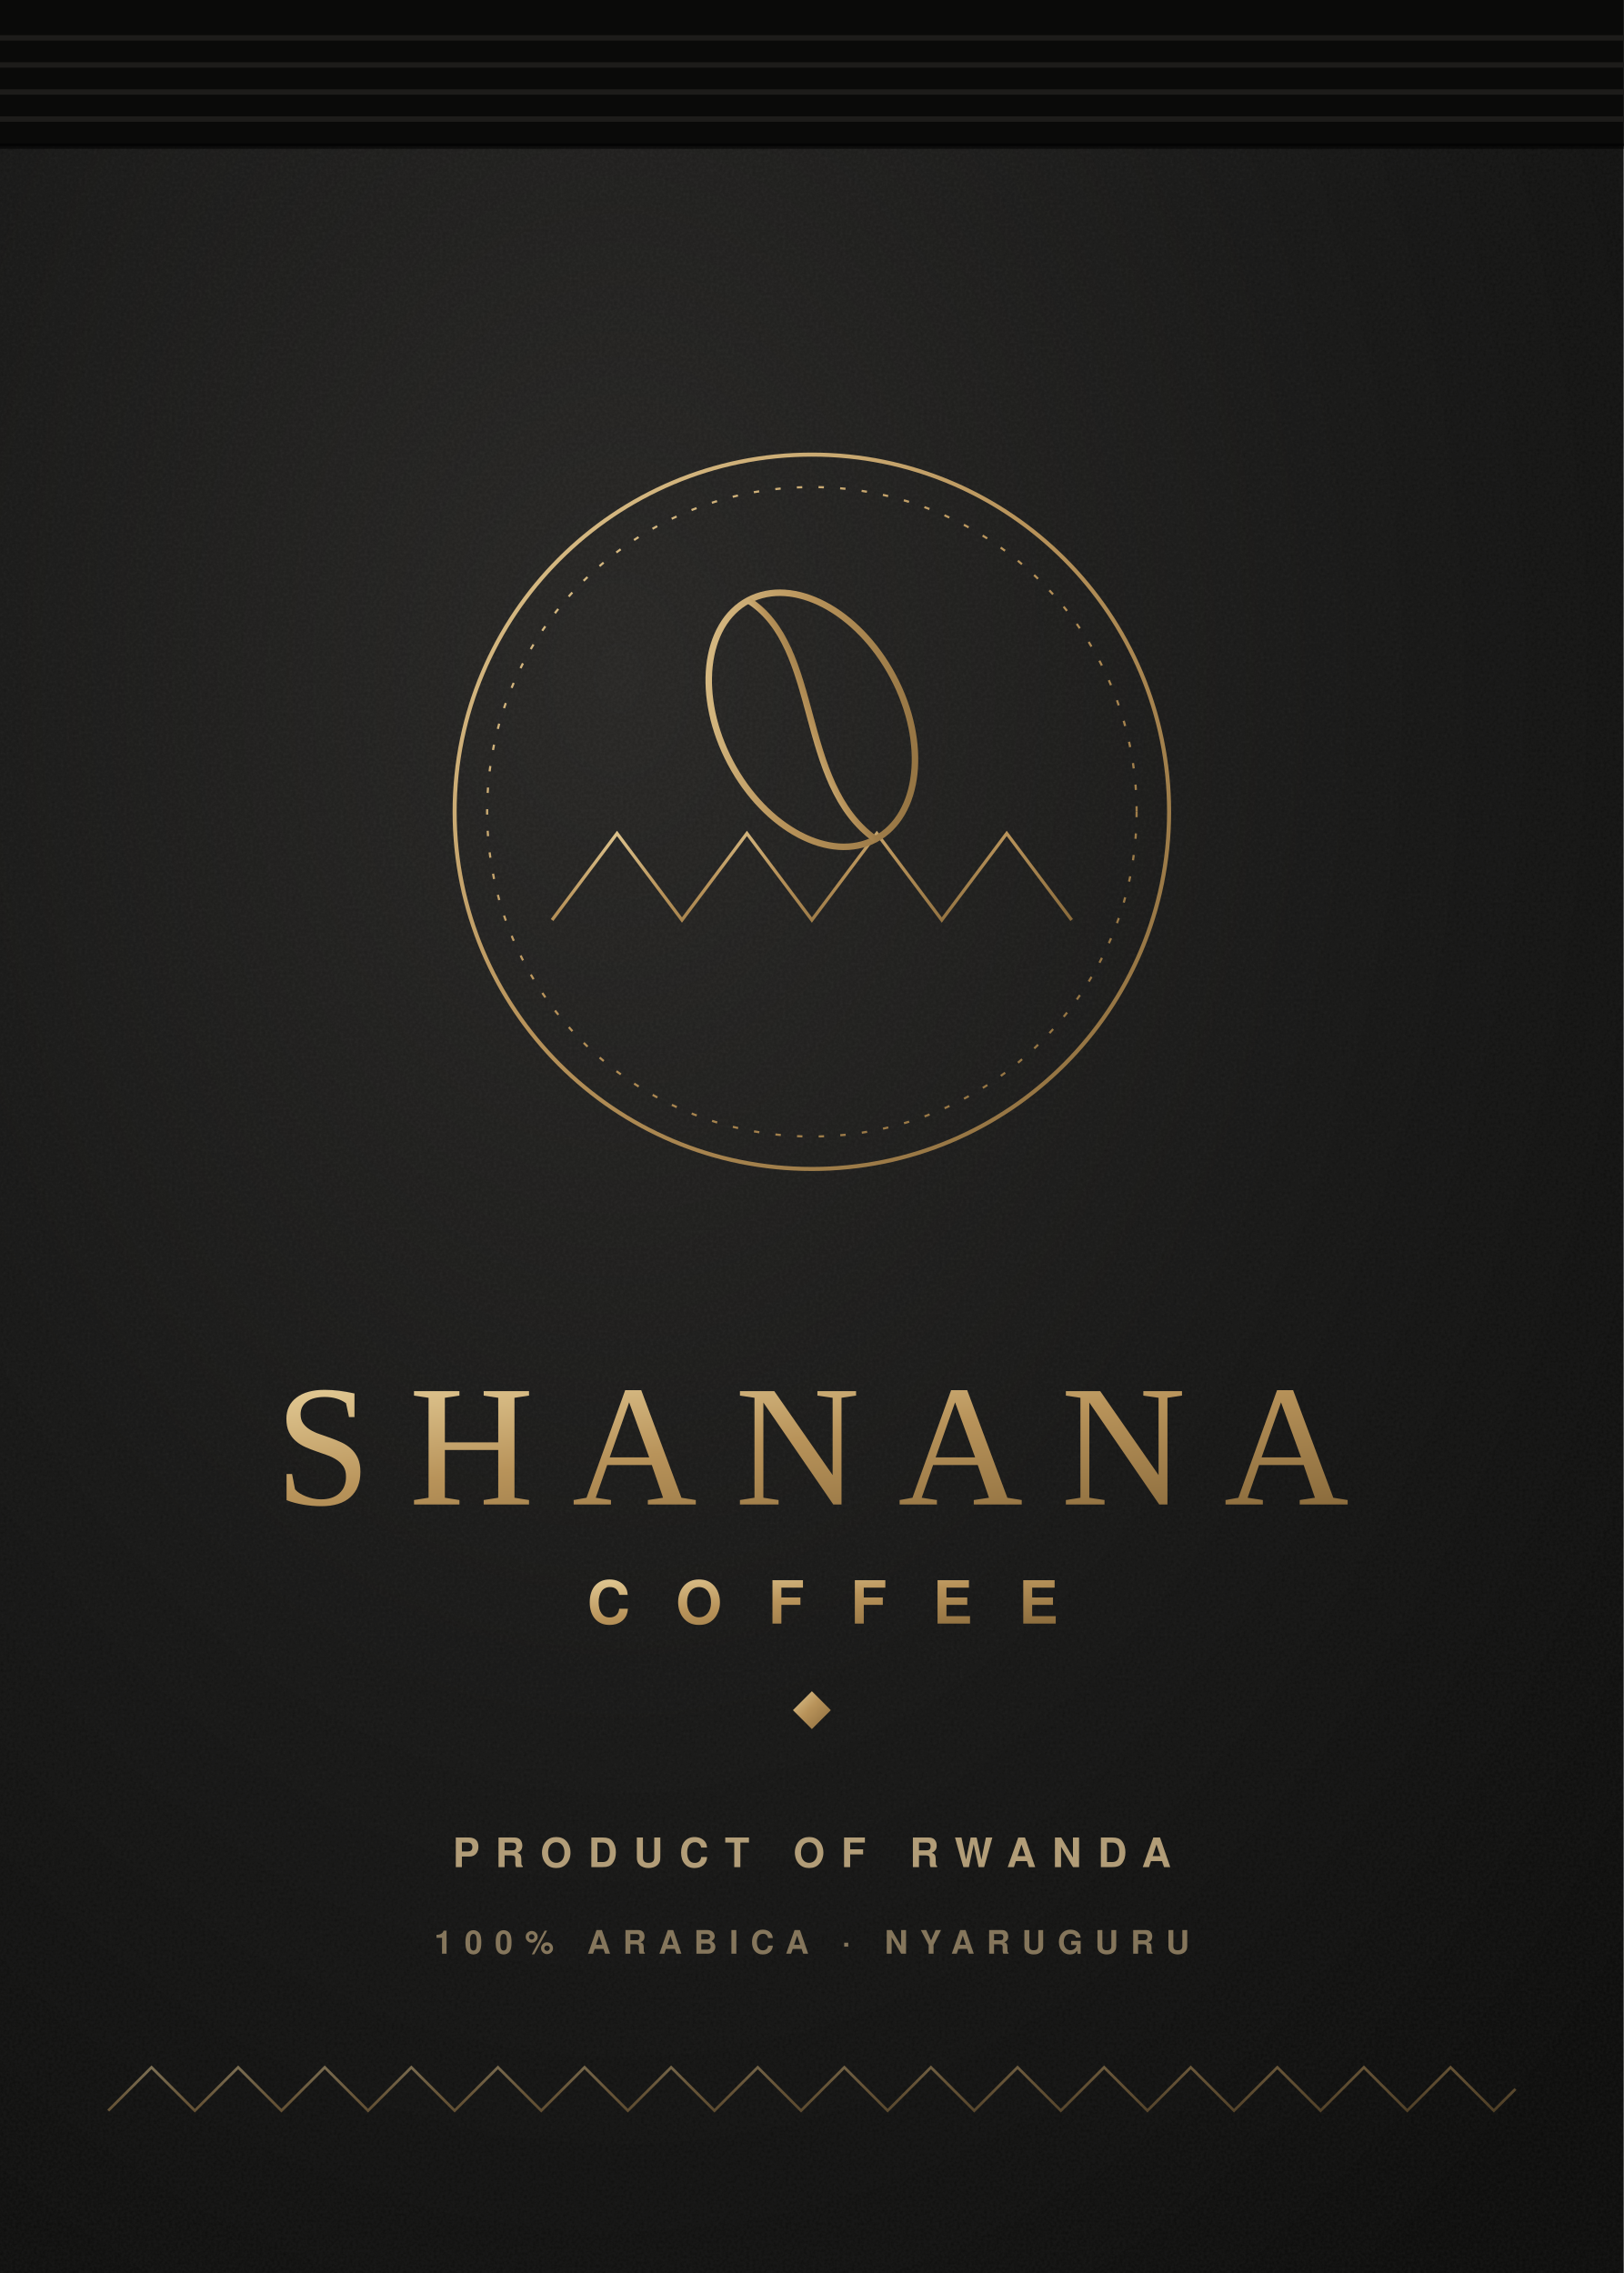
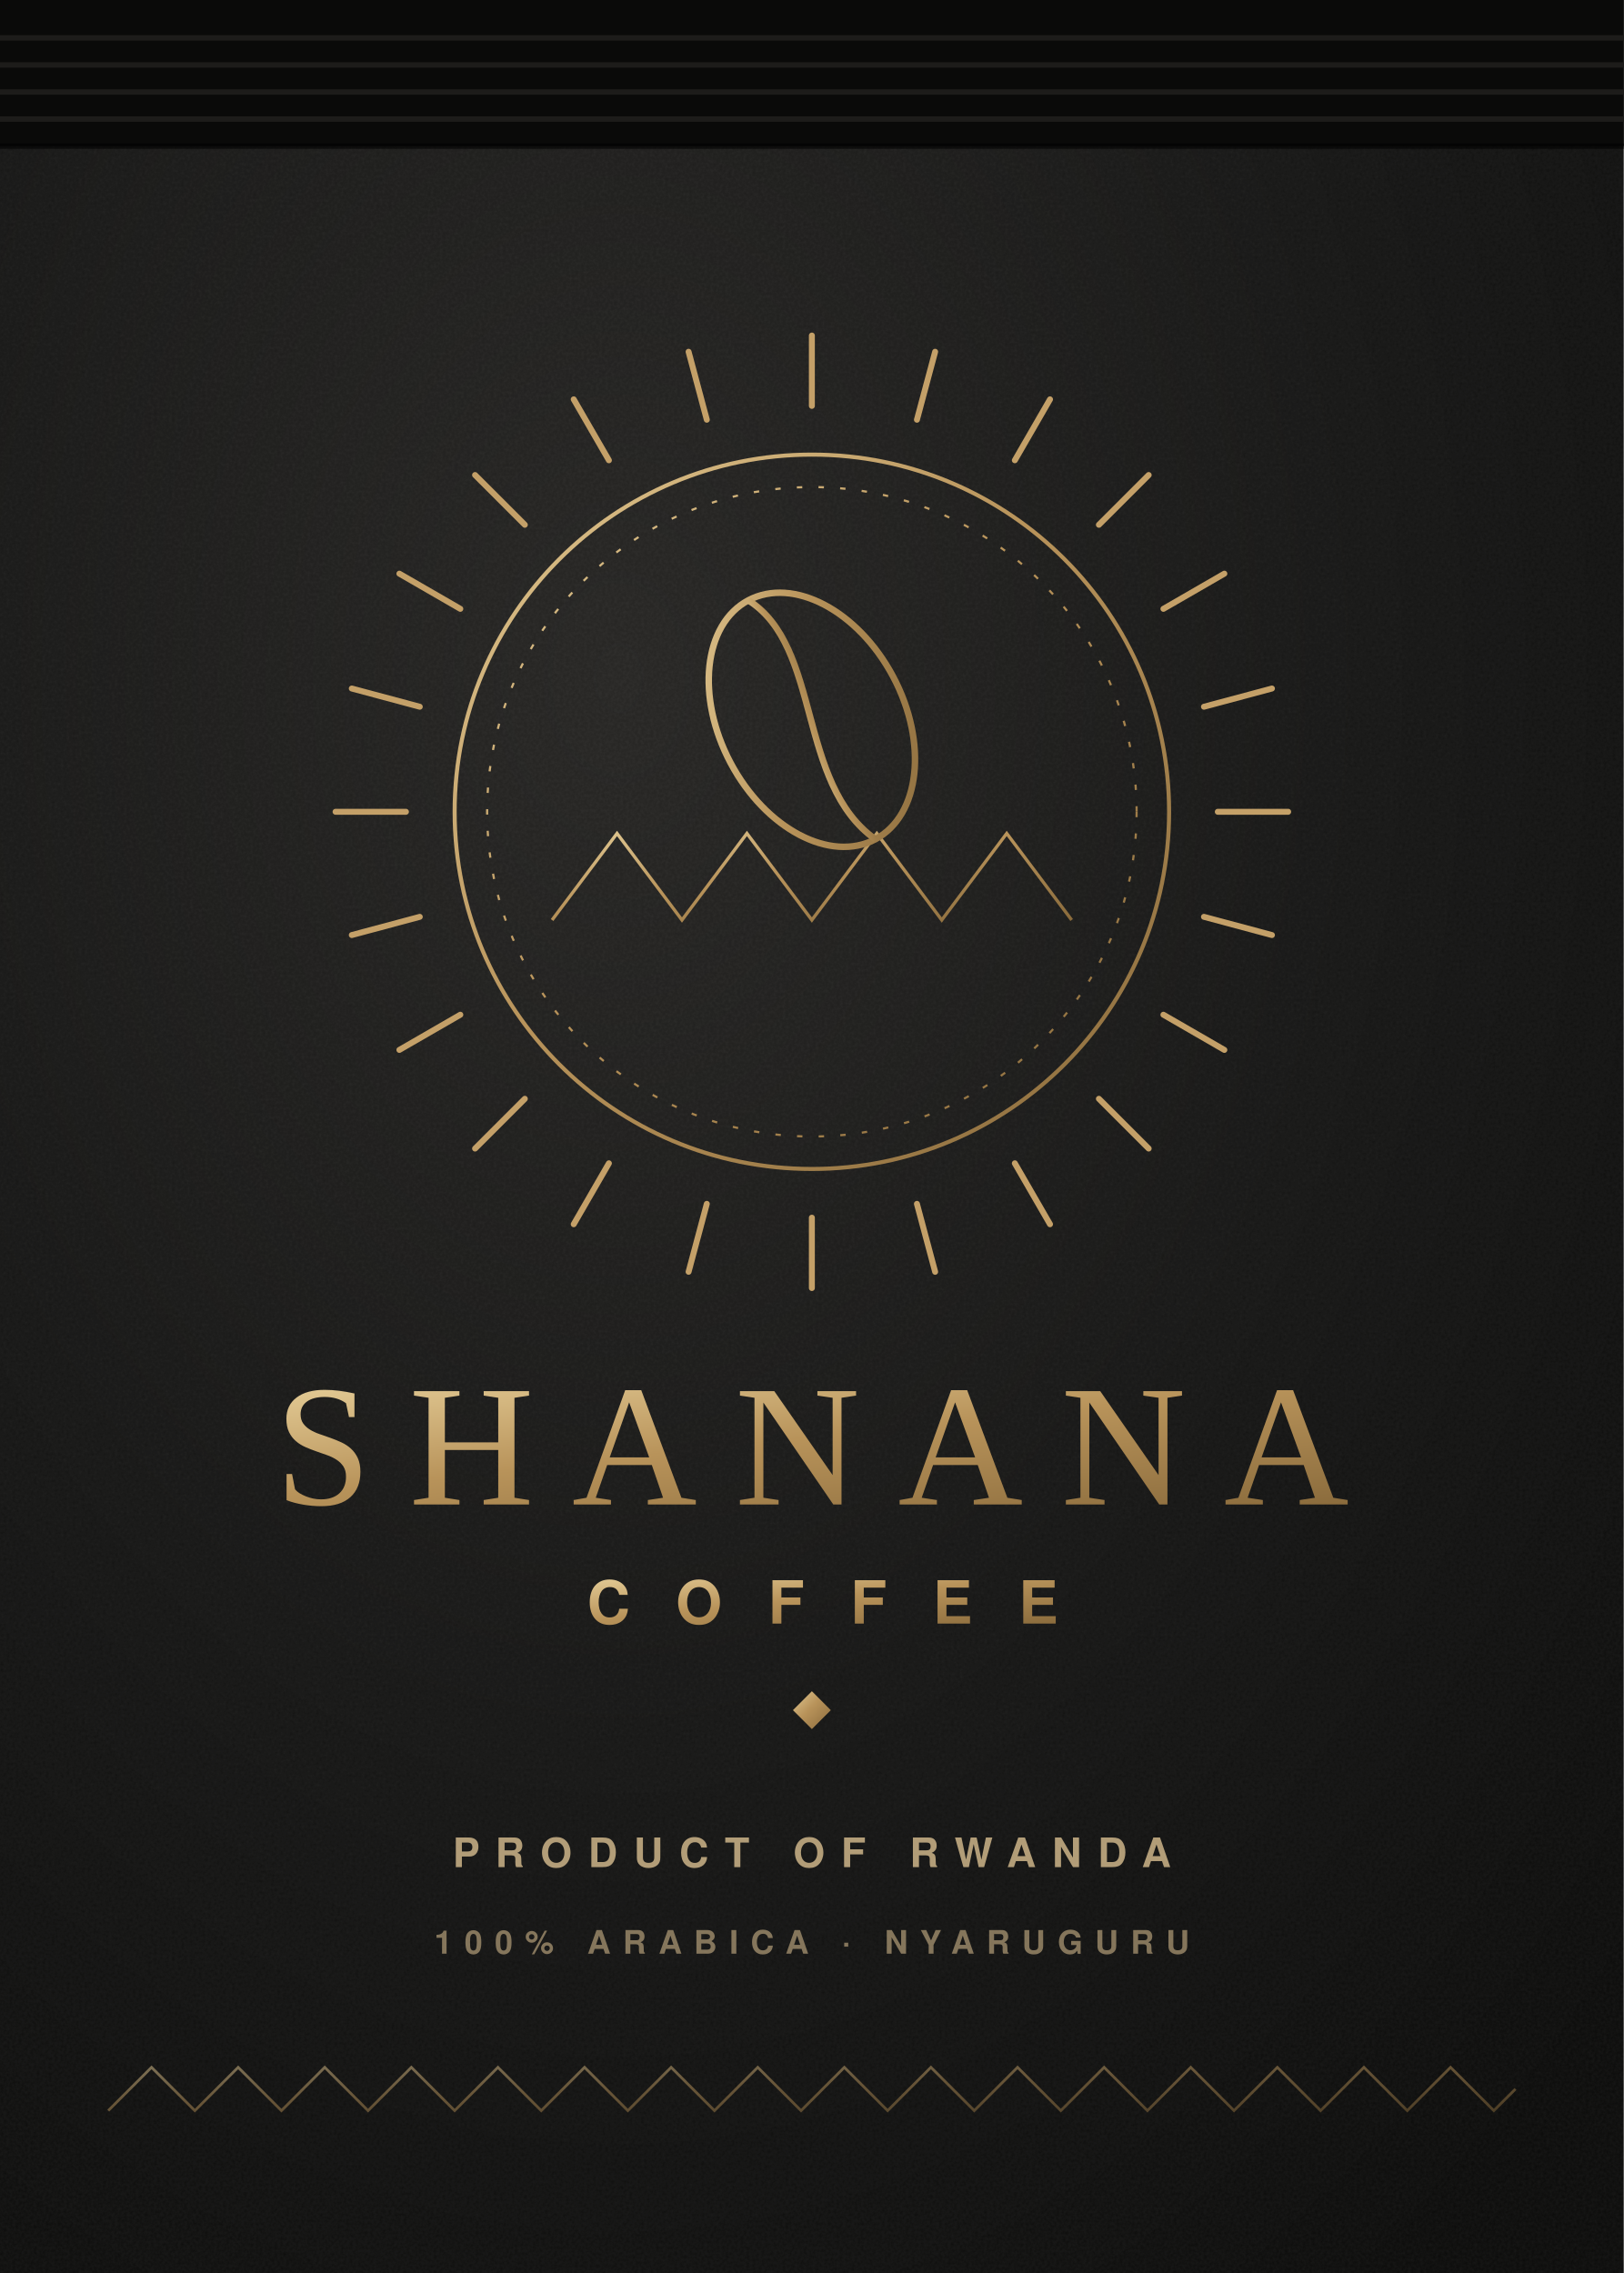
<svg xmlns="http://www.w3.org/2000/svg" viewBox="0 0 600 840" width="600" height="840">
  <defs>
    <radialGradient id="matte" cx="38%" cy="30%" r="85%">
      <stop offset="0" stop-color="#262523" />
      <stop offset=".55" stop-color="#151514" />
      <stop offset="1" stop-color="#0b0b0a" />
    </radialGradient>
    <linearGradient id="gold" x1="0" y1="0" x2="1" y2="1">
      <stop offset="0" stop-color="#e2c993" />
      <stop offset=".45" stop-color="#b8935a" />
      <stop offset="1" stop-color="#8a6b3c" />
    </linearGradient>
    <filter id="grain" x="0" y="0" width="100%" height="100%">
      <feTurbulence type="fractalNoise" baseFrequency=".9" numOctaves="2" stitchTiles="stitch" />
      <feColorMatrix values="0 0 0 0 1  0 0 0 0 1  0 0 0 0 1  0 0 0 .05 0" />
    </filter>
  </defs>
  <rect width="600" height="840" fill="url(#matte)" />
  <rect width="600" height="840" filter="url(#grain)" />
  <rect y="0" width="600" height="54" fill="#0a0a09" />
  <g stroke="#1d1c1a" stroke-width="2">
    <path d="M0 14H600M0 24H600M0 34H600M0 44H600" />
  </g>
  <path d="M0 54H600" stroke="#000" stroke-opacity=".6" stroke-width="2" />
  <g transform="translate(300 300)" fill="none" stroke="url(#gold)">
    <circle r="132" stroke-width="1.5" />
    <circle r="120" stroke-width=".8" stroke-dasharray="2 6" />
-     <g stroke-width="2.2" stroke-linecap="round">
+     <g stroke="#c4a068" stroke-width="2.2" stroke-linecap="round">
      <path id="ray" d="M0 -150V-176" />
      <use href="#ray" transform="rotate(15)" />
      <use href="#ray" transform="rotate(30)" />
      <use href="#ray" transform="rotate(45)" />
      <use href="#ray" transform="rotate(60)" />
      <use href="#ray" transform="rotate(75)" />
      <use href="#ray" transform="rotate(90)" />
      <use href="#ray" transform="rotate(105)" />
      <use href="#ray" transform="rotate(120)" />
      <use href="#ray" transform="rotate(135)" />
      <use href="#ray" transform="rotate(150)" />
      <use href="#ray" transform="rotate(165)" />
      <use href="#ray" transform="rotate(180)" />
      <use href="#ray" transform="rotate(195)" />
      <use href="#ray" transform="rotate(210)" />
      <use href="#ray" transform="rotate(225)" />
      <use href="#ray" transform="rotate(240)" />
      <use href="#ray" transform="rotate(255)" />
      <use href="#ray" transform="rotate(270)" />
      <use href="#ray" transform="rotate(285)" />
      <use href="#ray" transform="rotate(300)" />
      <use href="#ray" transform="rotate(315)" />
      <use href="#ray" transform="rotate(330)" />
      <use href="#ray" transform="rotate(345)" />
    </g>
    <g stroke-width="1.2">
      <path d="M-96 40 L-72 8 L-48 40 L-24 8 L0 40 L24 8 L48 40 L72 8 L96 40" />
      <path d="M-84 58 H84" stroke-width=".8" />
    </g>
    <g transform="translate(0 -34) rotate(-28)">
      <ellipse rx="34" ry="50" stroke-width="2.4" />
      <path d="M0 -50 C 16 -22, -16 18, 0 50" stroke-width="2.4" />
    </g>
  </g>
  <g fill="url(#gold)" text-anchor="middle" font-family="'Cormorant Garamond', Georgia, 'Times New Roman', serif">
    <text x="300" y="556" font-size="64" letter-spacing="14" font-weight="500">SHANANA</text>
    <text x="304" y="600" font-size="22" letter-spacing="17" font-family="Manrope, Helvetica, Arial, sans-serif" font-weight="600">COFFEE</text>
  </g>
  <g stroke="url(#gold)" stroke-width="1">
    <path d="M190 632H270M330 632H410" />
  </g>
  <path d="M300 625l7 7-7 7-7-7z" fill="url(#gold)" />
  <g fill="#cdb489" fill-opacity=".85" text-anchor="middle" font-family="Manrope, Helvetica, Arial, sans-serif" font-weight="600">
    <text x="300" y="690" font-size="15" letter-spacing="6">PRODUCT OF RWANDA</text>
    <text x="300" y="722" font-size="12" letter-spacing="4.5" fill-opacity=".6">100% ARABICA · NYARUGURU</text>
  </g>
  <g stroke="url(#gold)" stroke-opacity=".5" fill="none" stroke-width="1">
    <path d="M40 780 L56 764 L72 780 L88 764 L104 780 L120 764 L136 780 L152 764 L168 780 L184 764 L200 780 L216 764 L232 780 L248 764 L264 780 L280 764 L296 780 L312 764 L328 780 L344 764 L360 780 L376 764 L392 780 L408 764 L424 780 L440 764 L456 780 L472 764 L488 780 L504 764 L520 780 L536 764 L552 780 L560 772" />
  </g>
</svg>
